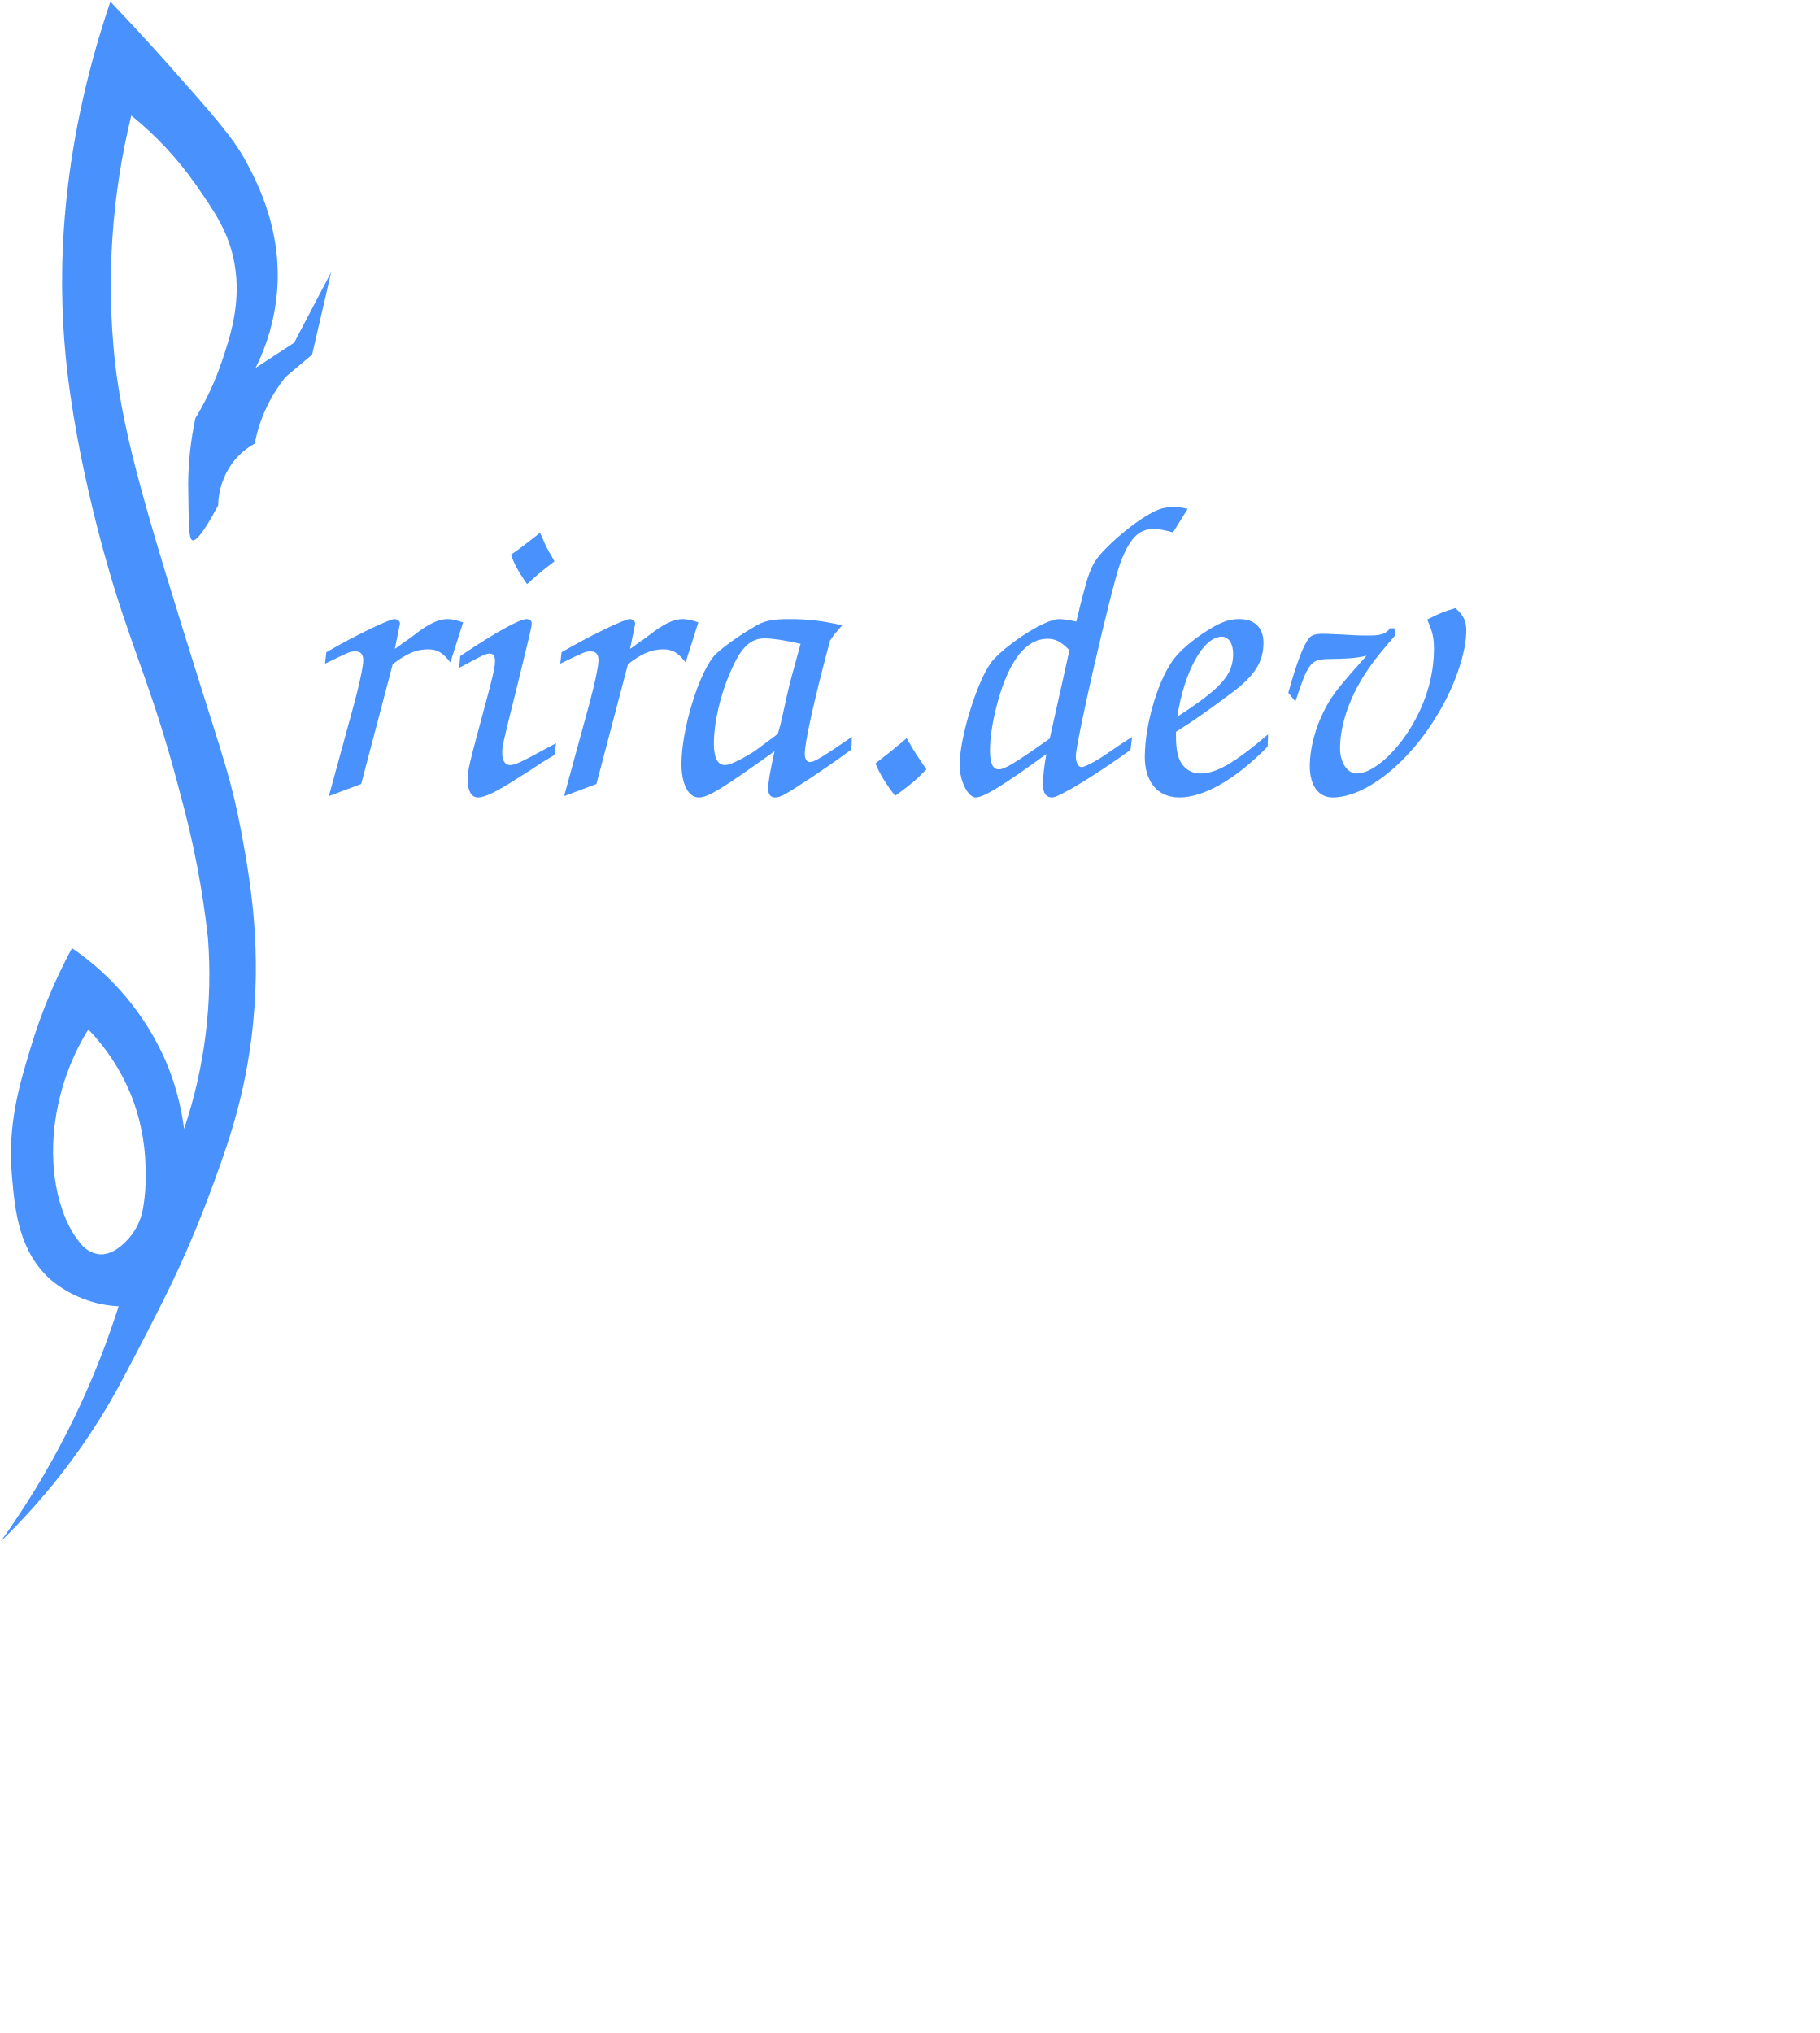
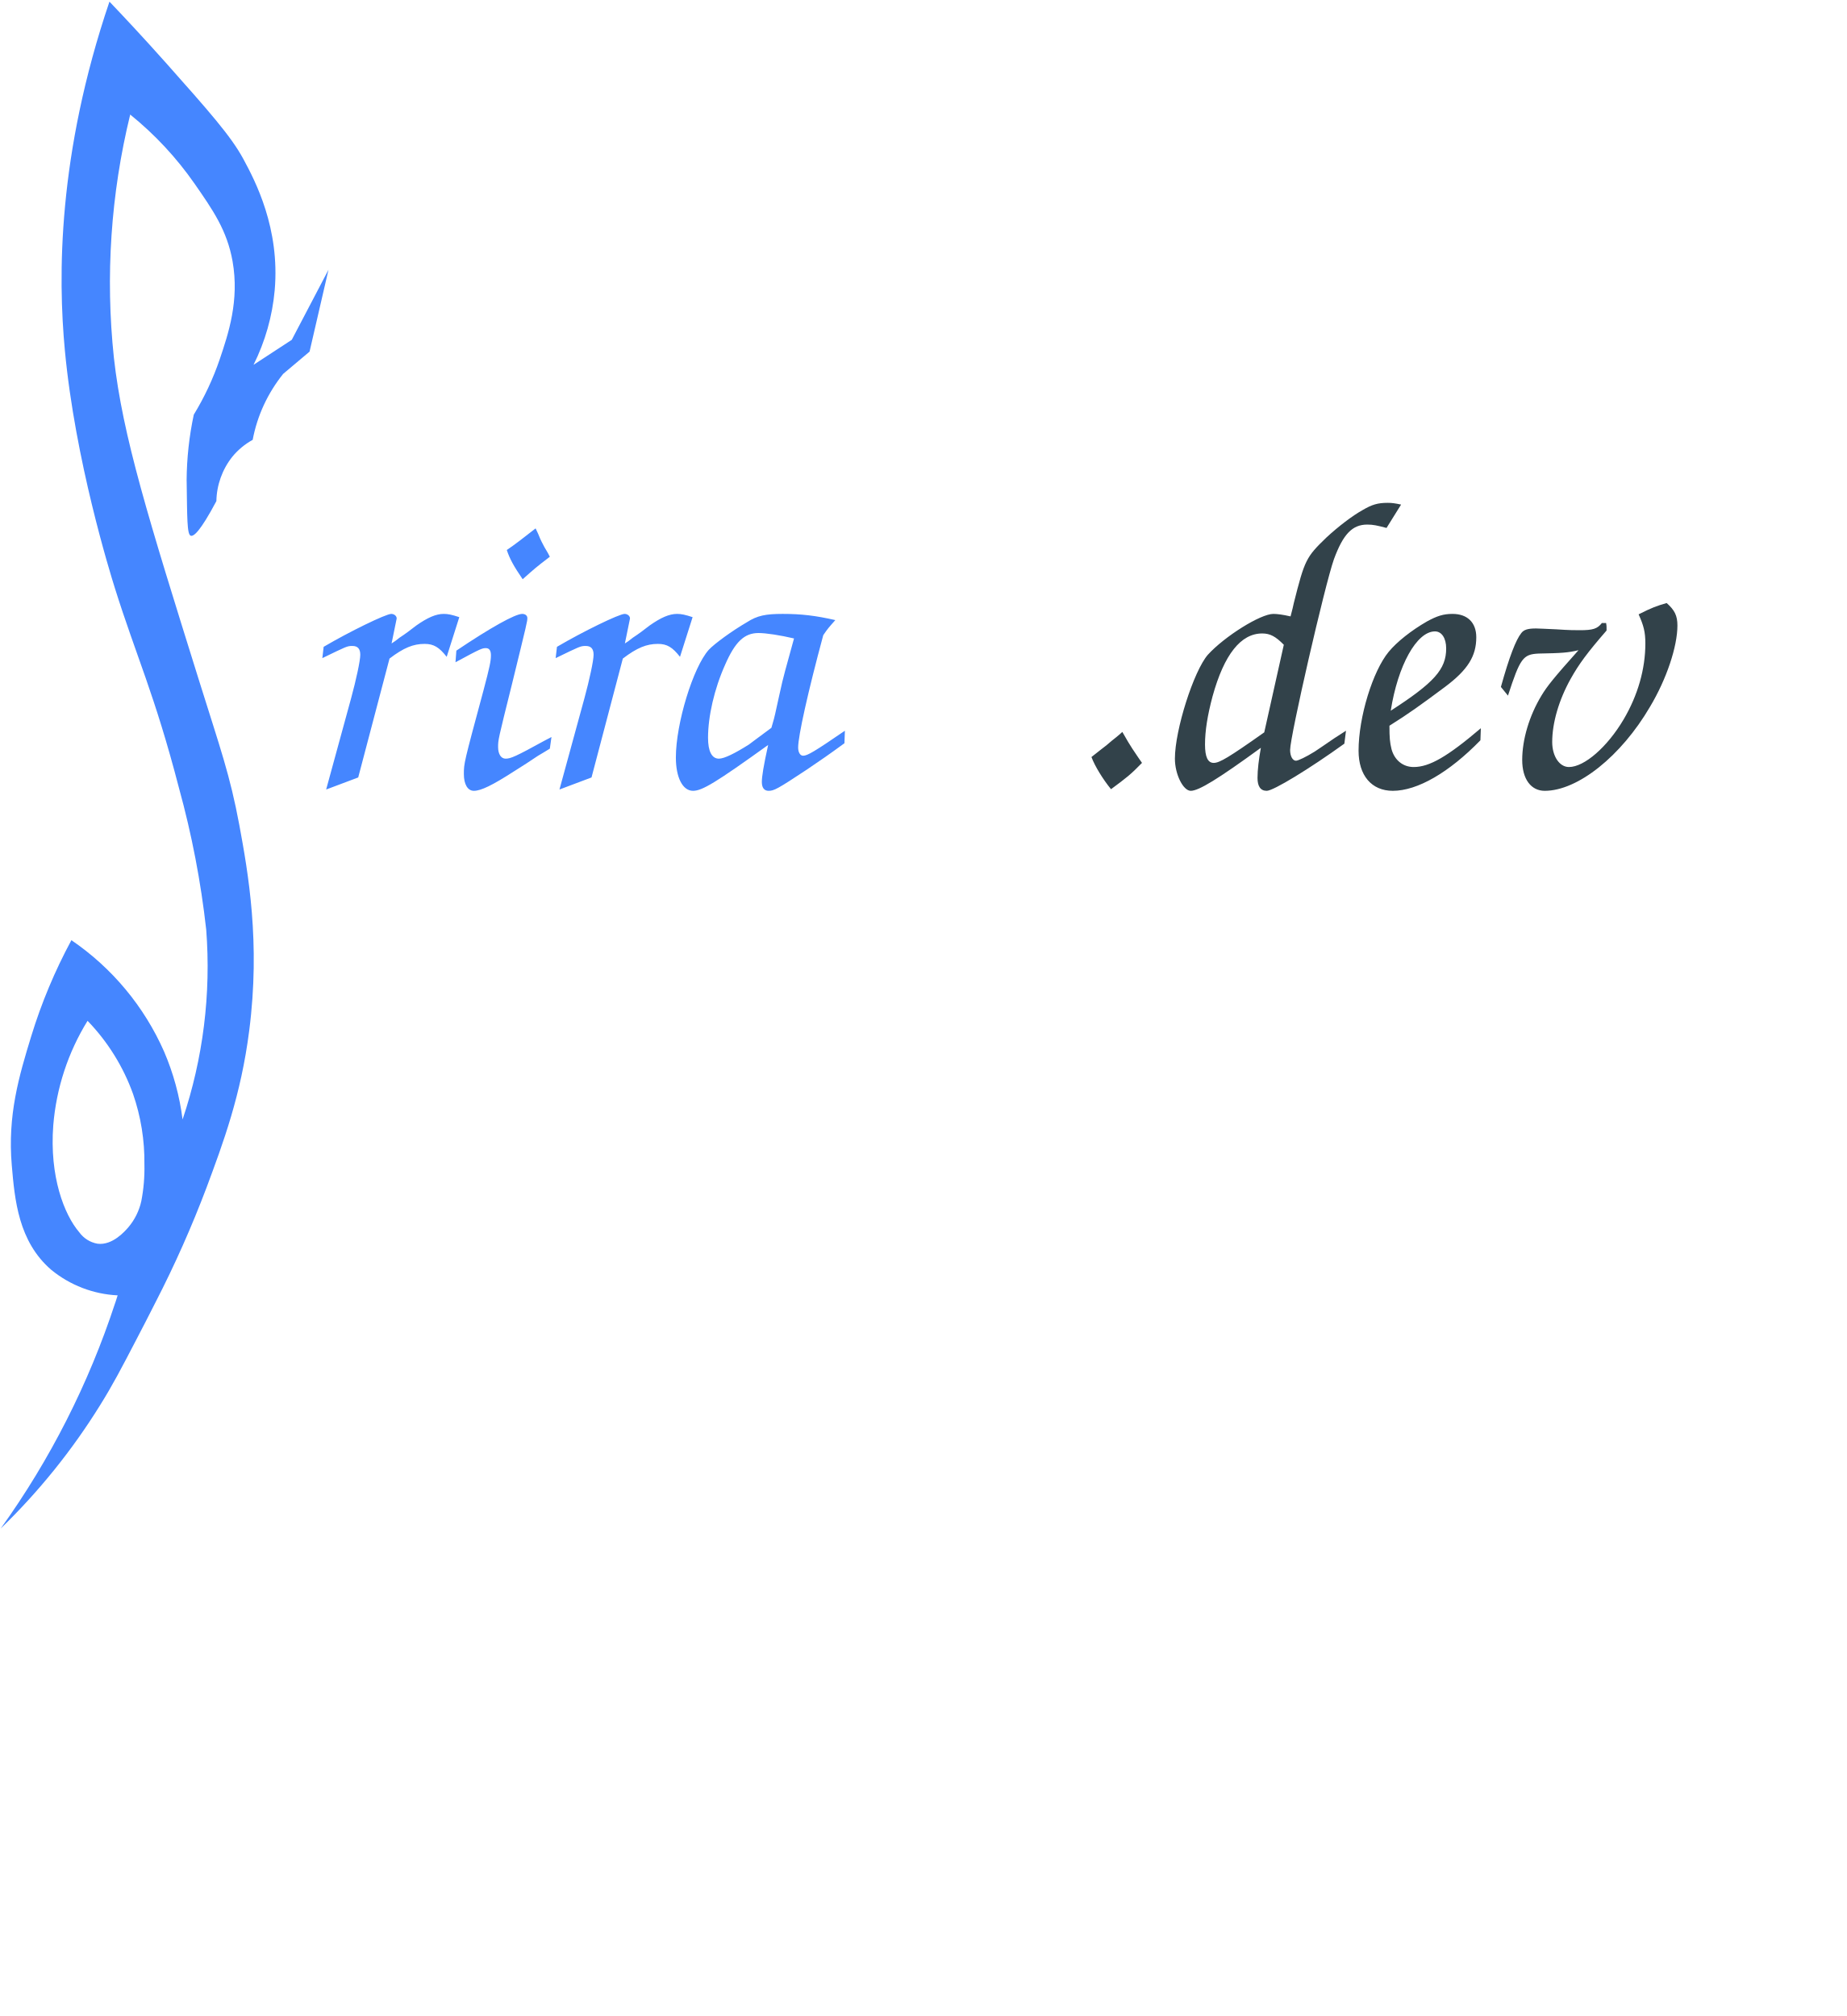
- <svg xmlns="http://www.w3.org/2000/svg" id="Layer_1" data-name="Layer 1" viewBox="0 0 259.416 289.861">
+ <svg xmlns="http://www.w3.org/2000/svg" id="Layer_1" data-name="Layer 1" viewBox="0 0 265.416 289.861">
  <defs>
    <style>
      .cls-1, .cls-3 {
-         fill: #4992fe;
+         fill: #4586FF;
      }
- 
-       .cls-1, .cls-2, .cls-3 {



-       }
+ 
+ 
+ 

      .cls-2 {
        fill: none;
      }

      .cls-3 {
        font-size: 60px;
        font-family: ComicSansMS-Bold, Comic Sans MS;
        font-weight: 500;
      }
+ 
+       .black{
+         fill: #32424A;
+       }
    </style>
  </defs>
  <g>
    <path class="cls-1" d="M376.89,220.911q-2.748,1.796-5.495,3.592a30.027,30.027,0,0,0,3.042-10.717c.779-8.917-2.8-15.723-4.504-18.873-1.791-3.312-4.919-6.829-11.154-13.851-3.334-3.74-6.16-6.751-8.095-8.776-7.454,21.98-7.416,39.474-6.407,50.173,1.479,15.759,6.462,31.841,7.191,34.164,3.047,9.716,5.709,15.224,9.218,28.759a131.262,131.262,0,0,1,3.907,20.333,68.923,68.923,0,0,1-3.398,27.294,36.212,36.212,0,0,0-2.656-9.759,37.858,37.858,0,0,0-13.326-16.021,75.755,75.755,0,0,0-5.778,13.819c-1.763,5.749-3.413,11.351-2.792,18.553.422,4.918.935,10.938,5.673,15.024a16.285,16.285,0,0,0,9.546,3.671l-.286.895c-.031.079-.053.159-.084.239a119.428,119.428,0,0,1-16.441,32.391,92.642,92.642,0,0,0,14.279-17.718c1.823-2.928,2.993-5.167,5.189-9.389.901-1.734,1.854-3.557,2.818-5.481a158.154,158.154,0,0,0,7.294-16.412c2.416-6.488,4.958-13.294,6.145-22.604,1.626-12.643-.146-22.636-1.423-29.54-1.351-7.255-2.734-11.001-5.742-20.626-7.351-23.525-11.031-35.293-12.29-46.567a101.964,101.964,0,0,1,2.345-34.964,48.107,48.107,0,0,1,9.244,9.927c2.633,3.788,4.681,6.725,5.471,11.169.999,5.649-.606,10.421-1.842,14.079a40.143,40.143,0,0,1-3.733,7.975,46.696,46.696,0,0,0-1.029,9.433,1.766,1.766,0,0,0,.006.23c.08,5.032.035,7.552.582,7.742.408.137,1.33-.536,3.689-4.975a10.584,10.584,0,0,1,2.284-6.37,10.013,10.013,0,0,1,2.934-2.438,21.374,21.374,0,0,1,1.6-5.002,21.84,21.84,0,0,1,2.78-4.481c1.269-1.067,2.529-2.135,3.798-3.203q1.365-5.887,2.721-11.773Q379.531,215.872,376.89,220.911ZM355.265,344.734a8.689,8.689,0,0,1-1.868,3.777c-.46.532-2.267,2.63-4.423,2.361a4.113,4.113,0,0,1-2.631-1.647c-2.165-2.529-4.297-8.018-3.736-15.379a33.825,33.825,0,0,1,4.929-15.024,29.424,29.424,0,0,1,6.533,10.498,29.813,29.813,0,0,1,1.639,10.151A24.59,24.59,0,0,1,355.265,344.734Z" transform="translate(-334.9489 -172.0493)" />
    <path class="cls-2" d="M350.726,361.464a79.666,79.666,0,0,0,4.854-18.936" transform="translate(-334.9489 -172.0493)" />
    <path class="cls-2" d="M361.197,333.004a44.829,44.829,0,0,1,.481,8.701,45.534,45.534,0,0,1-1.476,9.663,46.043,46.043,0,0,1-2.864,7.866" transform="translate(-334.9489 -172.0493)" />
  </g>
-   <text class="cls-3" transform="translate(41.47871 112.9232)">rira.dev</text>
+   <text class="cls-3" transform="translate(41.47871 112.9232)">rira</text>
+   <text class="cls-3 black" transform="translate(150.4787 112.9232)">.dev</text>
</svg>
